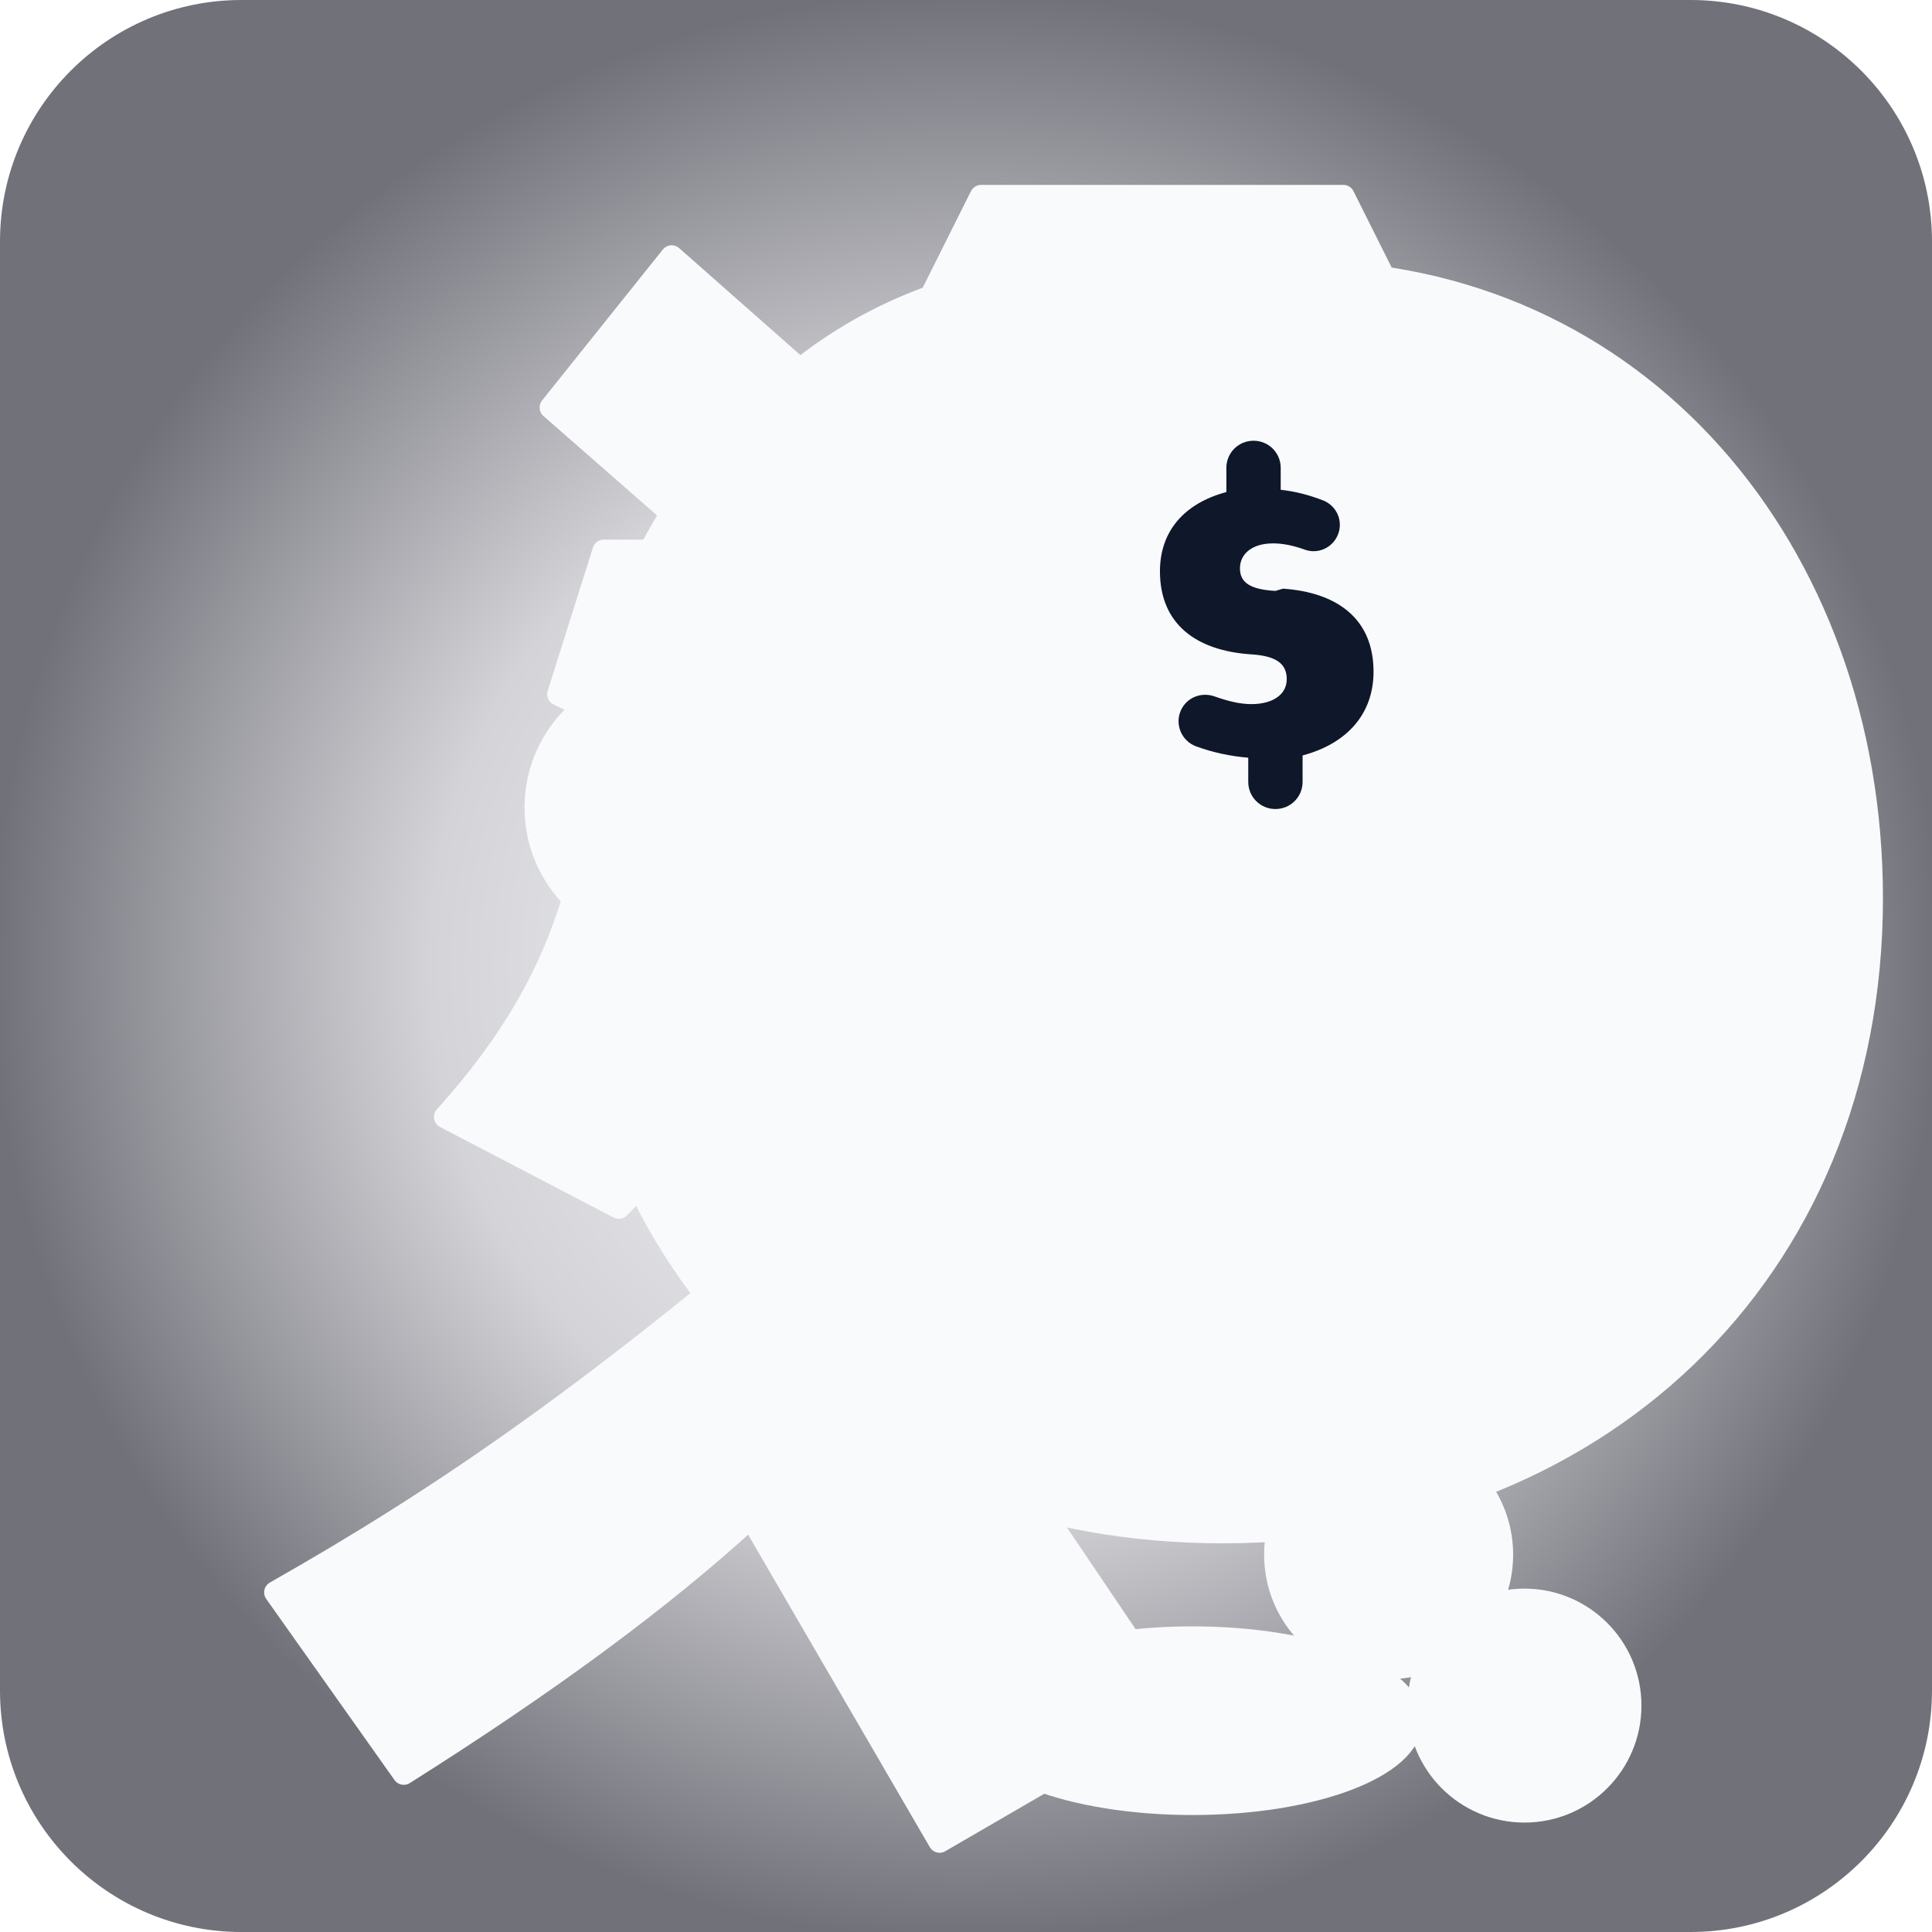
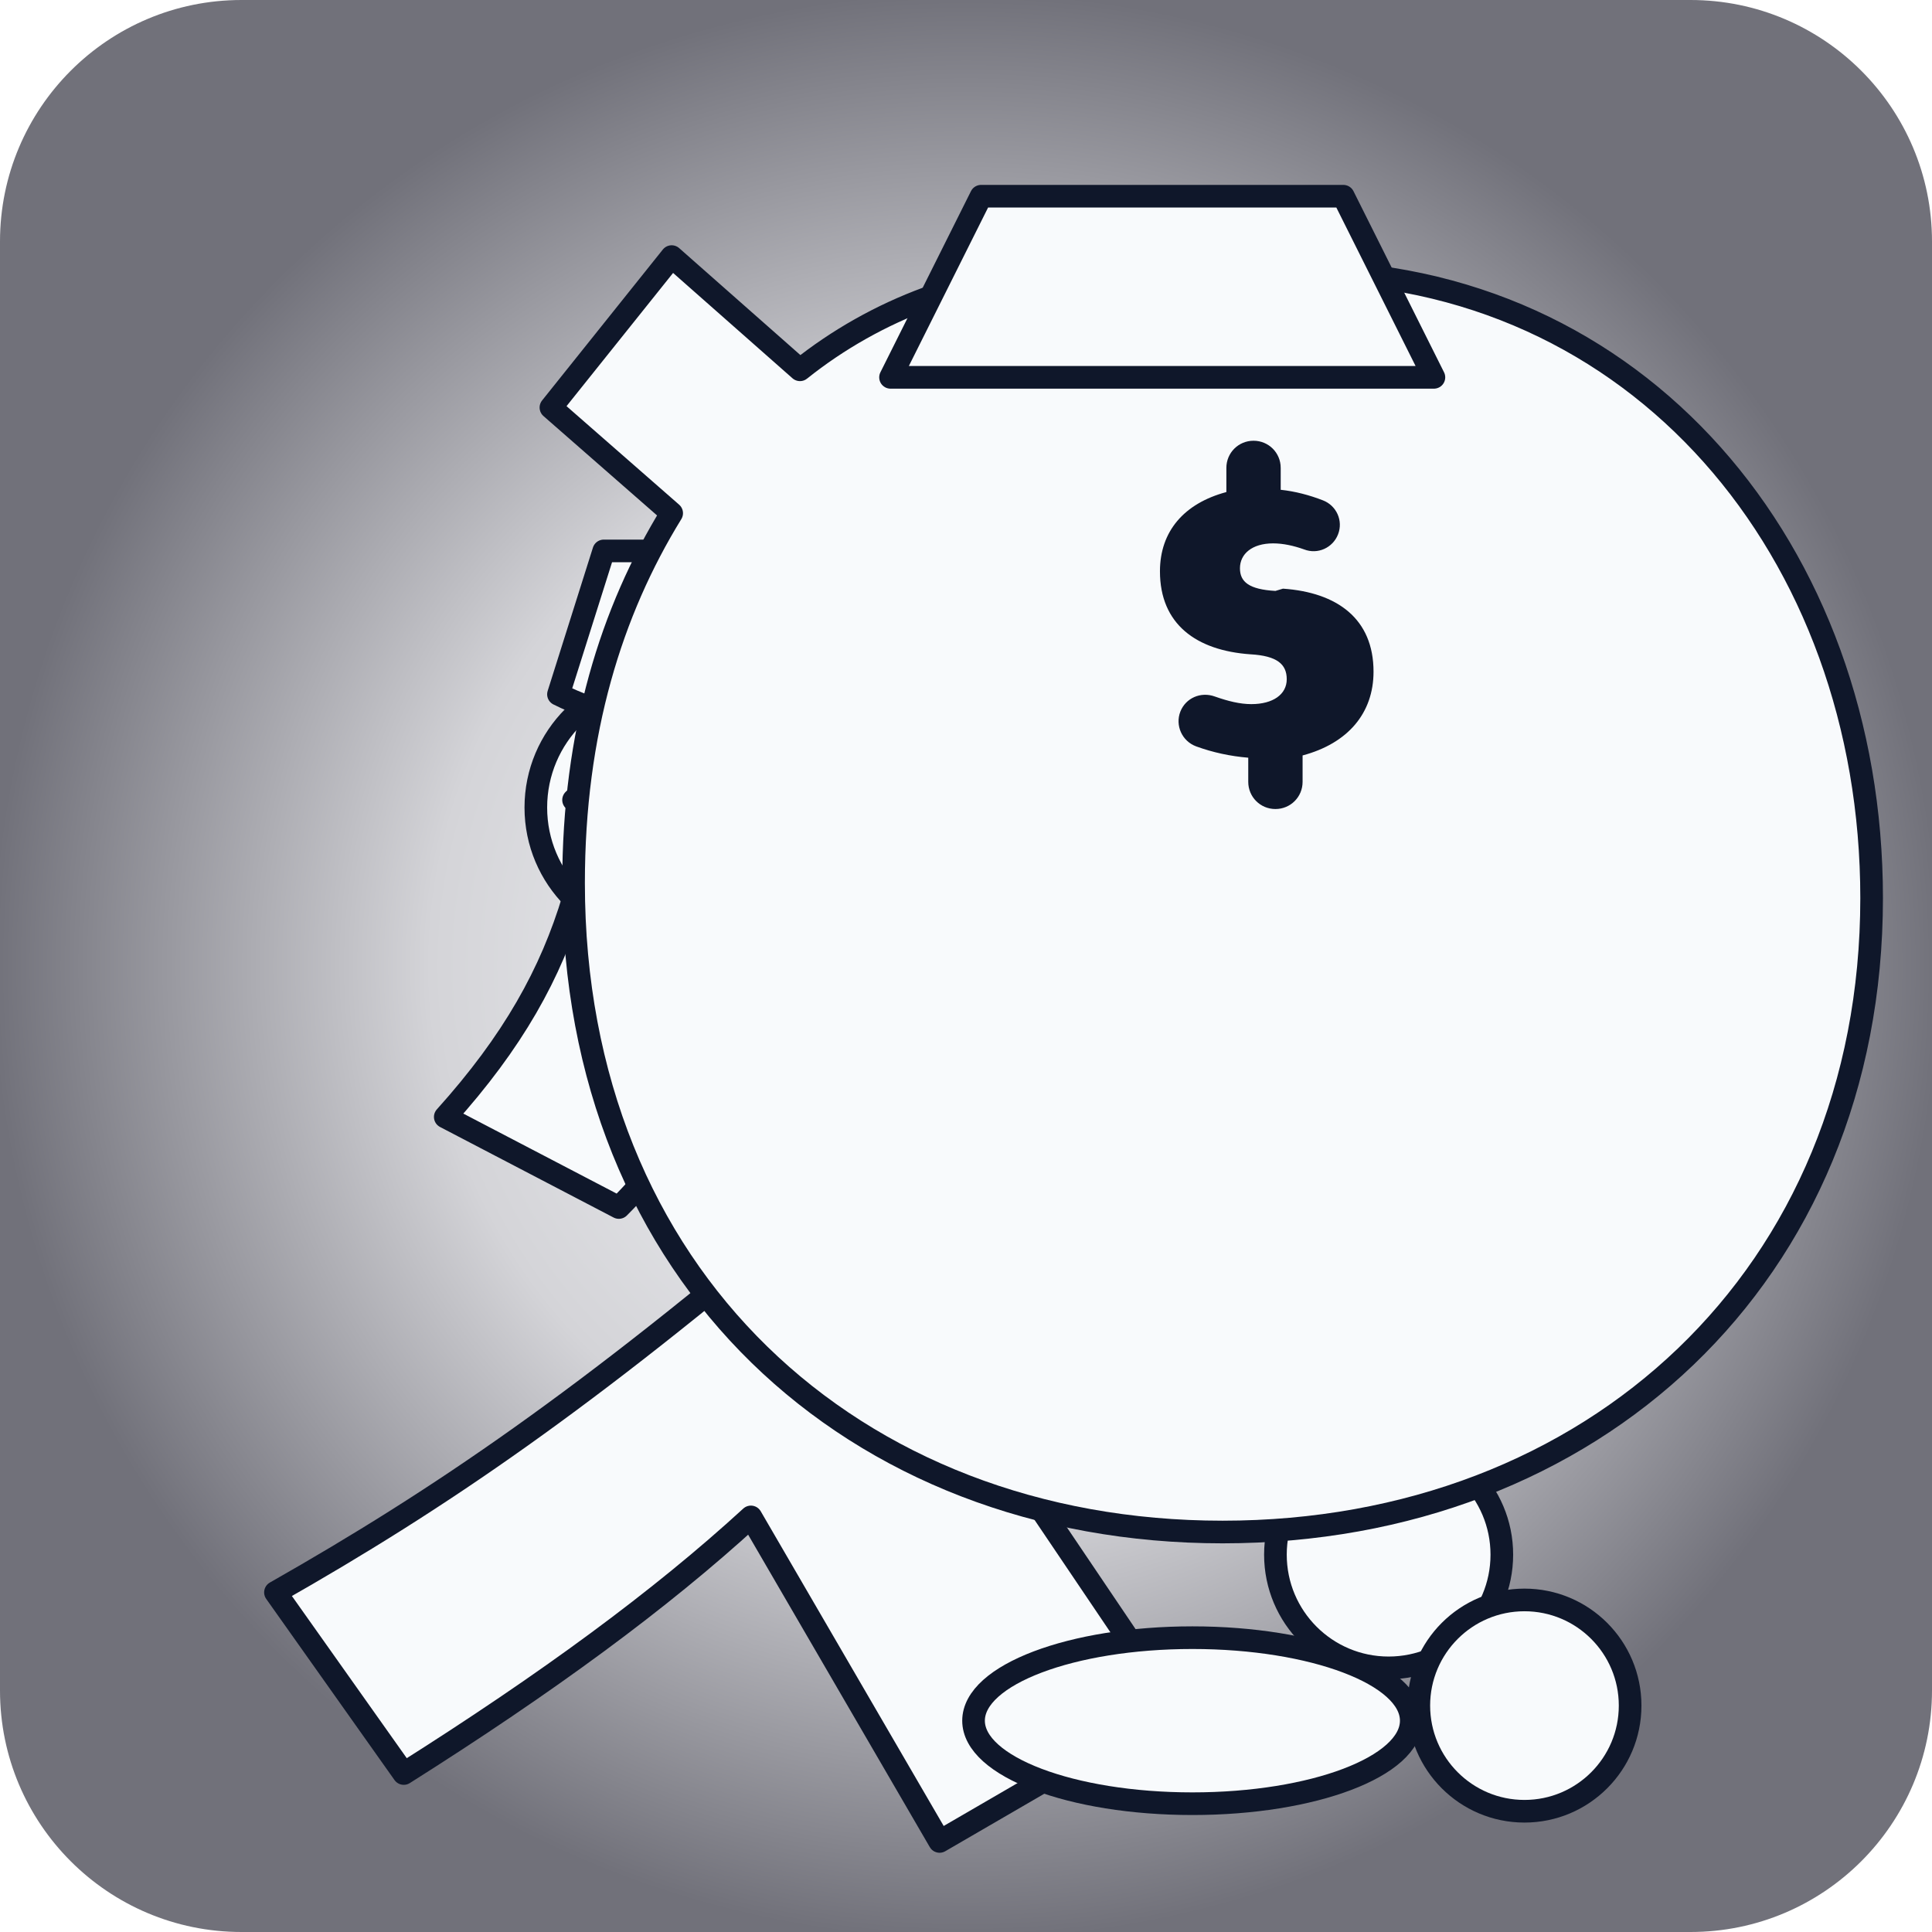
<svg xmlns="http://www.w3.org/2000/svg" width="512" height="512" viewBox="0 0 512 512" fill="none">
  <defs>
    <radialGradient id="bg" cx="0" cy="0" r="1" gradientUnits="userSpaceOnUse" gradientTransform="translate(256 256) rotate(90) scale(256)">
      <stop stop-color="#f8fafc" />
      <stop offset="0.55" stop-color="#d4d4d8" />
      <stop offset="1" stop-color="#71717a" />
    </radialGradient>
  </defs>
  <rect width="512" height="512" rx="64" fill="url(#bg)" />
-   <g fill="#f8fafc" stroke="#f8fafc" stroke-linecap="round" stroke-linejoin="round" stroke-width="6">
+   <g fill="#f8fafc" stroke="#0f172a" stroke-linecap="round" stroke-linejoin="round" stroke-width="6">
    <path d="M215 320c36-34 57-71 64-130l72 14c-10 78-52 130-94 168l54 80-62 36-50-86c-24 22-54 44-92 68l-34-48c44-25 82-51 142-102Z" />
    <circle cx="176" cy="214" r="34" />
    <path d="M148 184c20 10 44 10 64 0l-12-38h-40l-12 38Z" />
    <path d="M152 212c10 10 32 10 42 0-12-12-30-12-42 0Z" />
    <path d="M152 238c-6 20-16 38-34 58l46 24c16-16 26-34 30-52l-42-30Z" />
    <circle cx="332" cy="372" r="30" />
    <circle cx="368" cy="412" r="30" />
    <circle cx="404" cy="452" r="28" />
    <ellipse cx="316" cy="456" rx="58" ry="22" />
  </g>
-   <g fill="#f8fafc" stroke="#f8fafc" stroke-linejoin="round" stroke-width="6">
+   <g fill="#f8fafc" stroke="#0f172a" stroke-linejoin="round" stroke-width="6">
    <path d="M284 72c-26 0-52 10-72 26l-34-30-32 40 32 28c-16 26-26 58-26 98 0 104 74 172 172 172s172-68 172-168c0-92-62-166-152-166h-60Z" />
    <path d="M356 52h-96l-24 48h144l-24-48Z" />
  </g>
  <path d="M340 156c14.4 1 24 8 24 22 0 11-6.8 19-18.8 22.2v7c0 4-3.2 7.2-7.2 7.2-4 0-7.2-3.2-7.2-7.2v-6.4c-4.8-.4-9.4-1.4-13.8-3-3.8-1.4-5.6-5.6-4.2-9.2 1.4-3.6 5.4-5.4 9.2-4 3.4 1.2 6.6 2 9.6 2 5.8 0 9.4-2.6 9.4-6.6 0-4-2.6-6.2-9.6-6.6-14.4-1-24-8-24-22 0-10.6 6.4-18 17.6-21v-6.4c0-4 3.2-7.2 7.2-7.2 4 0 7.2 3.2 7.2 7.2v5.8c3.8.4 7.6 1.4 11.2 2.8 3.6 1.4 5.4 5.4 4 9-1.4 3.6-5.4 5.4-9 4-2.8-1-5.6-1.6-8.2-1.6-5.6 0-8.8 2.8-8.8 6.6 0 3.6 2.4 5.6 9.4 6Z" fill="#0f172a" />
</svg>
